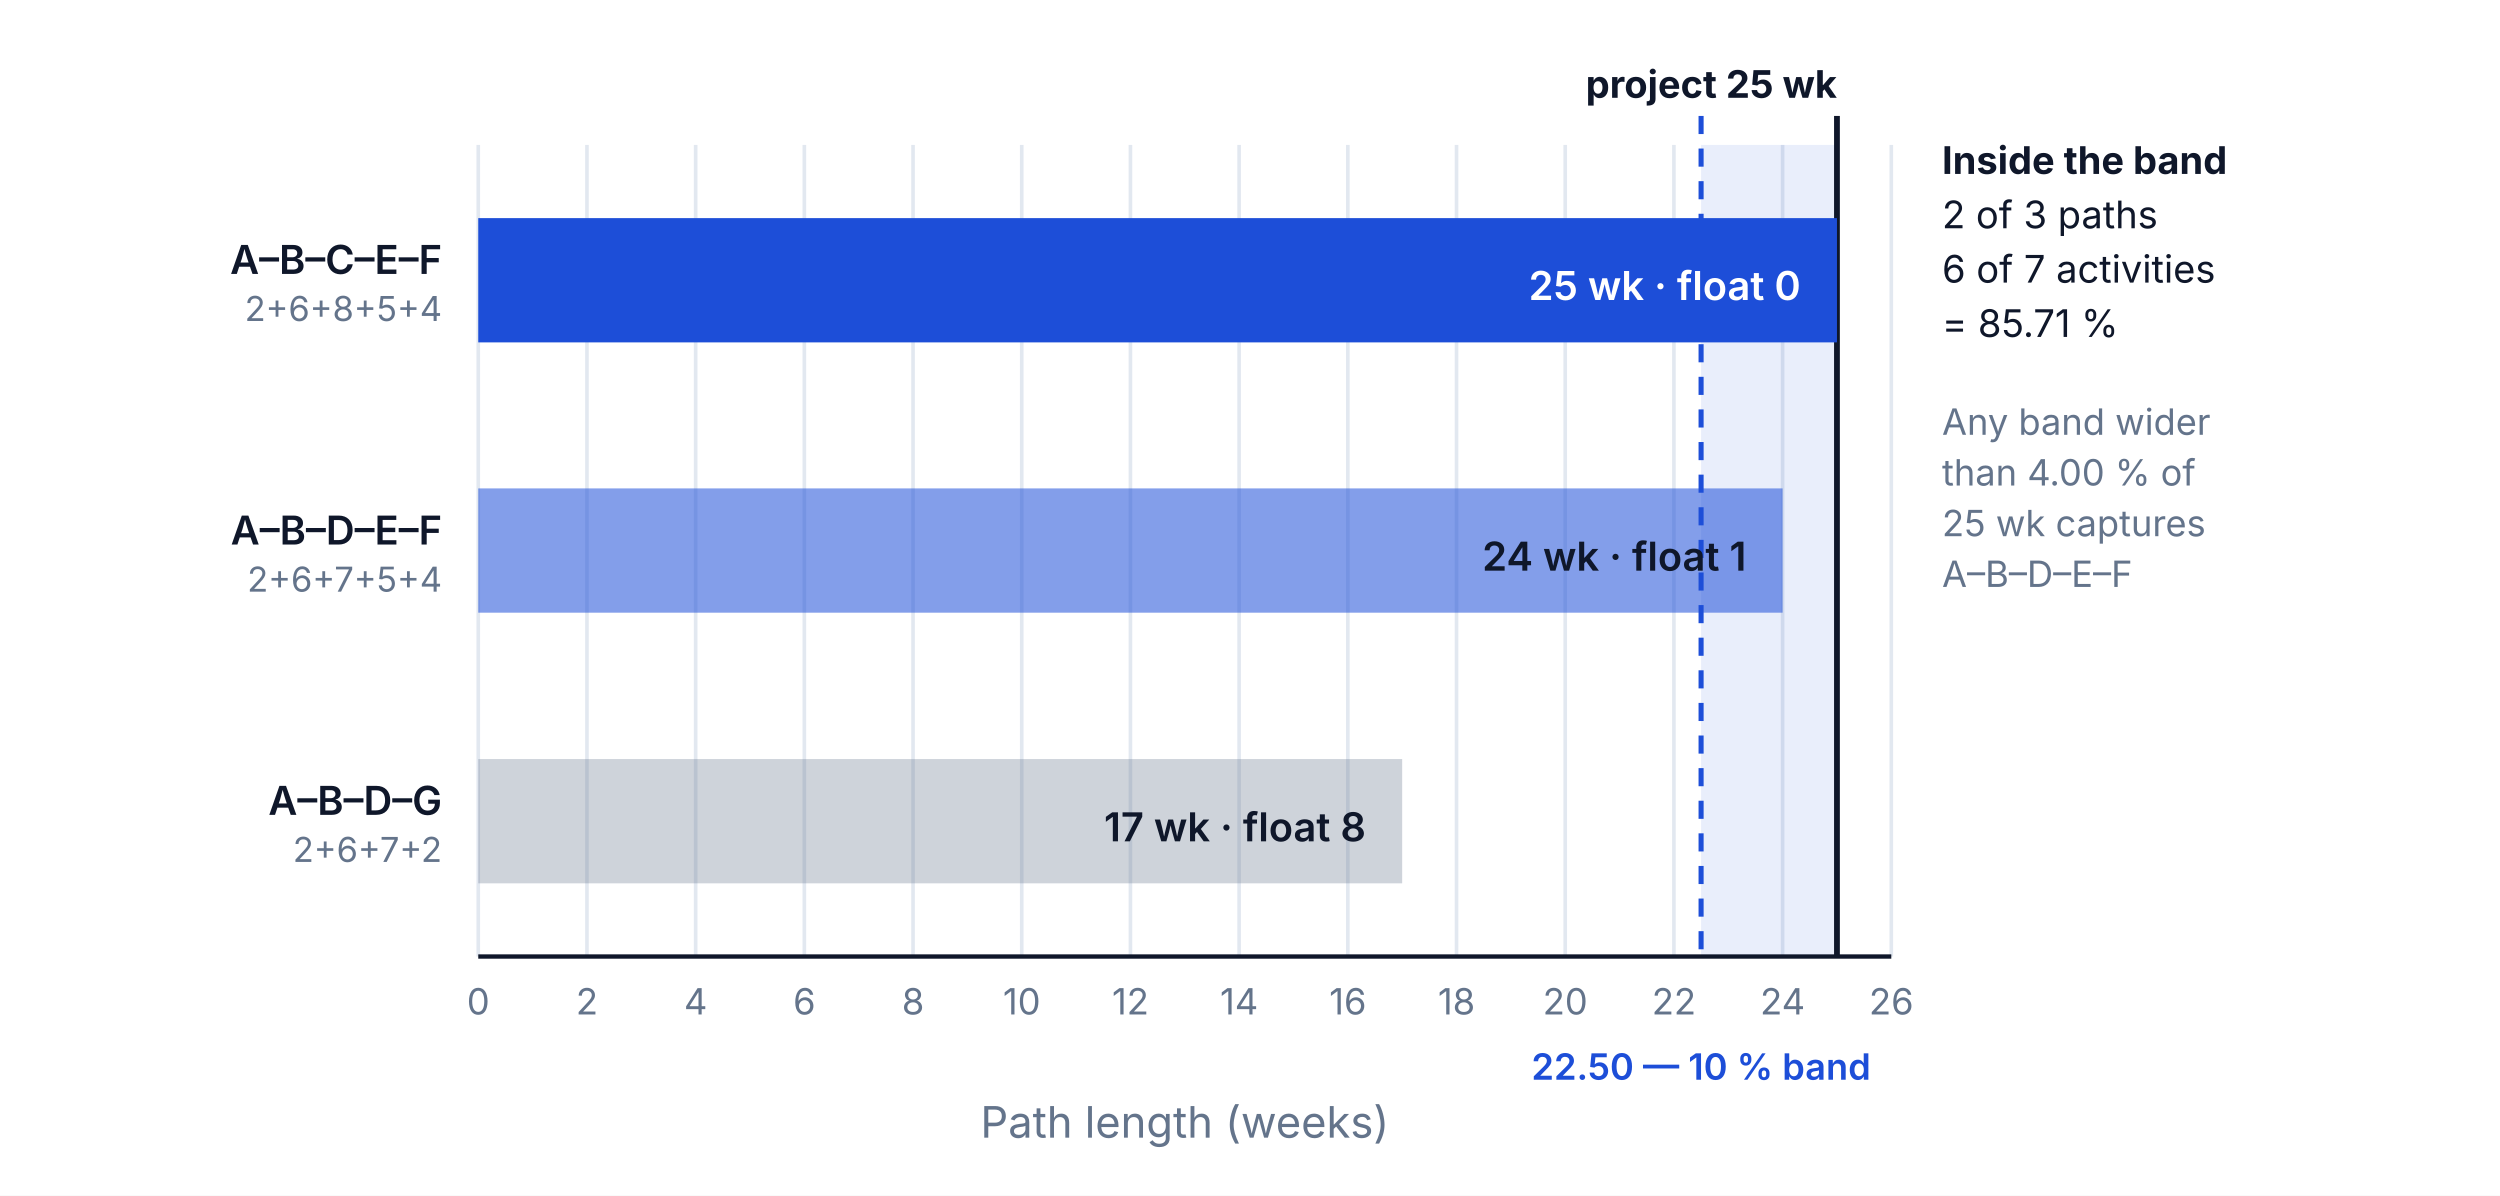
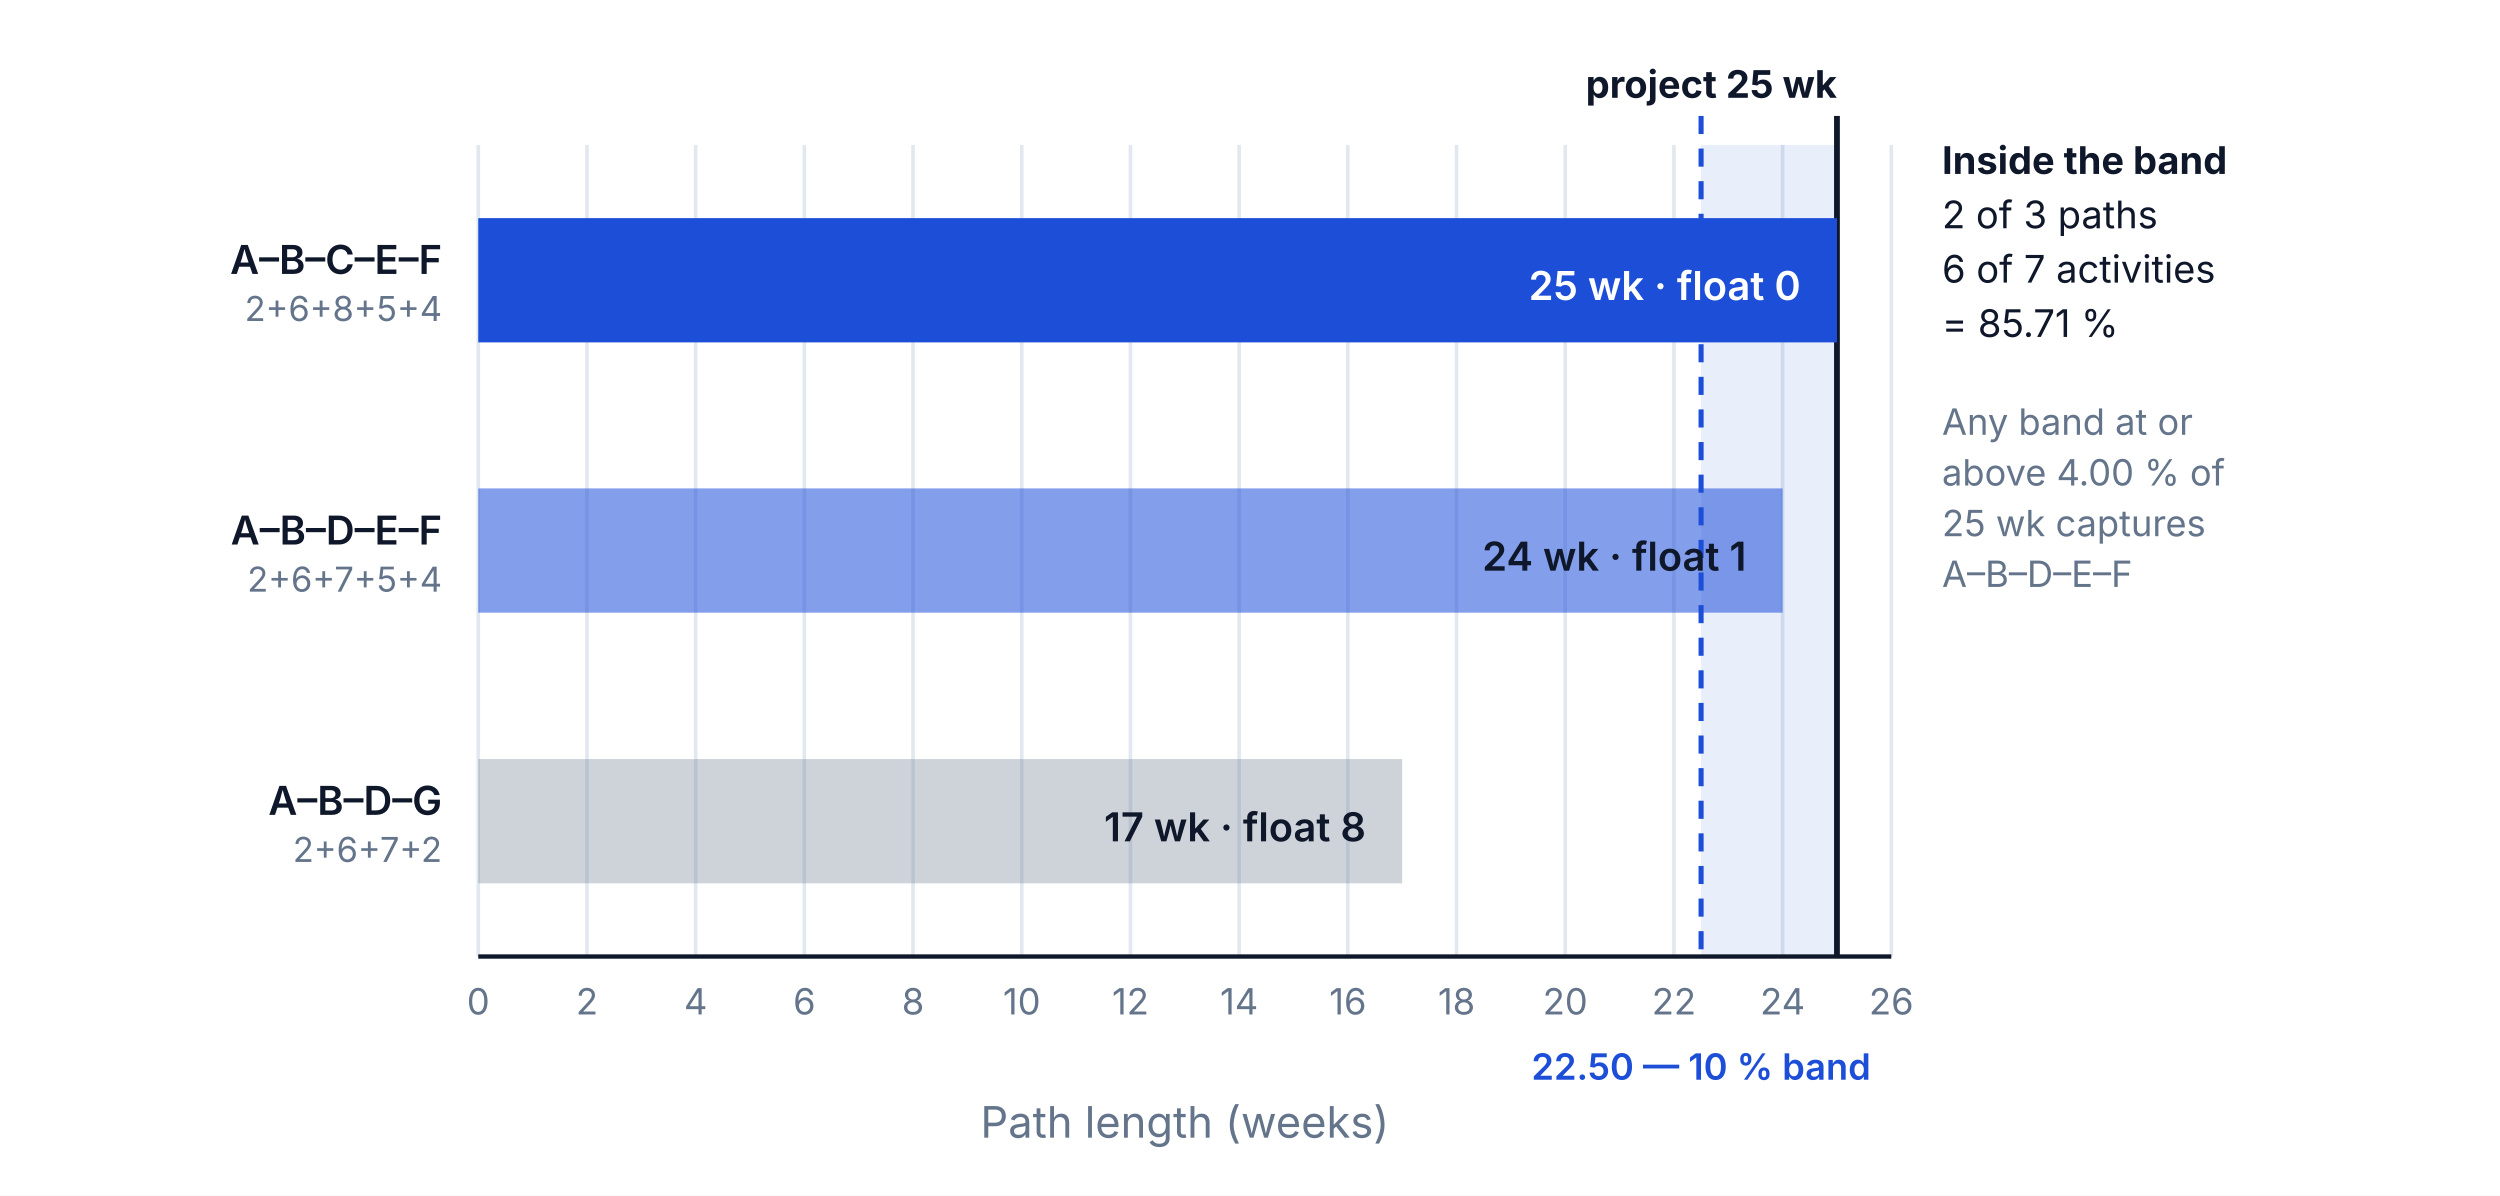
<svg xmlns="http://www.w3.org/2000/svg" viewBox="0 0 690 330" font-family="Inter, Helvetica, Arial, sans-serif">
  <rect width="690" height="330" fill="white" />
  <line x1="132.0" y1="40" x2="132.0" y2="264" stroke="#E2E8F0" />
  <text x="132.0" y="280" font-size="10" fill="#64748B" text-anchor="middle">0</text>
  <line x1="162.0" y1="40" x2="162.0" y2="264" stroke="#E2E8F0" />
  <text x="162.0" y="280" font-size="10" fill="#64748B" text-anchor="middle">2</text>
  <line x1="192.0" y1="40" x2="192.0" y2="264" stroke="#E2E8F0" />
  <text x="192.0" y="280" font-size="10" fill="#64748B" text-anchor="middle">4</text>
  <line x1="222.0" y1="40" x2="222.0" y2="264" stroke="#E2E8F0" />
  <text x="222.0" y="280" font-size="10" fill="#64748B" text-anchor="middle">6</text>
  <line x1="252.0" y1="40" x2="252.0" y2="264" stroke="#E2E8F0" />
  <text x="252.0" y="280" font-size="10" fill="#64748B" text-anchor="middle">8</text>
  <line x1="282.0" y1="40" x2="282.0" y2="264" stroke="#E2E8F0" />
  <text x="282.0" y="280" font-size="10" fill="#64748B" text-anchor="middle">10</text>
  <line x1="312.0" y1="40" x2="312.0" y2="264" stroke="#E2E8F0" />
  <text x="312.0" y="280" font-size="10" fill="#64748B" text-anchor="middle">12</text>
  <line x1="342.0" y1="40" x2="342.0" y2="264" stroke="#E2E8F0" />
  <text x="342.0" y="280" font-size="10" fill="#64748B" text-anchor="middle">14</text>
  <line x1="372.0" y1="40" x2="372.0" y2="264" stroke="#E2E8F0" />
  <text x="372.0" y="280" font-size="10" fill="#64748B" text-anchor="middle">16</text>
  <line x1="402.0" y1="40" x2="402.0" y2="264" stroke="#E2E8F0" />
  <text x="402.0" y="280" font-size="10" fill="#64748B" text-anchor="middle">18</text>
  <line x1="432.0" y1="40" x2="432.0" y2="264" stroke="#E2E8F0" />
  <text x="432.0" y="280" font-size="10" fill="#64748B" text-anchor="middle">20</text>
  <line x1="462.0" y1="40" x2="462.0" y2="264" stroke="#E2E8F0" />
  <text x="462.0" y="280" font-size="10" fill="#64748B" text-anchor="middle">22</text>
  <line x1="492.0" y1="40" x2="492.0" y2="264" stroke="#E2E8F0" />
  <text x="492.0" y="280" font-size="10" fill="#64748B" text-anchor="middle">24</text>
  <line x1="522.0" y1="40" x2="522.0" y2="264" stroke="#E2E8F0" />
  <text x="522.0" y="280" font-size="10" fill="#64748B" text-anchor="middle">26</text>
  <rect x="469.5" y="40" width="37.5" height="224" fill="#1D4ED8" opacity="0.10" />
  <line x1="469.5" y1="32" x2="469.5" y2="264" stroke="#1D4ED8" stroke-width="1.4" stroke-dasharray="5 4" />
  <line x1="507.0" y1="32" x2="507.0" y2="264" stroke="#0F172A" stroke-width="1.6" />
  <text x="507.0" y="27" font-size="10.5" fill="#0F172A" text-anchor="end" font-weight="700">project 25 wk</text>
  <text x="469.5" y="298" font-size="10" fill="#1D4ED8" text-anchor="middle" font-weight="600">22.50 — 10 % band</text>
  <rect x="132" y="60.2" width="375.0" height="34.3" fill="#1D4ED8" opacity="1" />
  <text x="122" y="75.6" font-size="11" fill="#0F172A" text-anchor="end" font-weight="600">A–B–C–E–F</text>
  <text x="122" y="88.6" font-size="9.5" fill="#64748B" text-anchor="end">2+6+8+5+4</text>
  <text x="497.0" y="82.8" font-size="11" fill="white" text-anchor="end" font-weight="600">25 wk · float 0</text>
  <rect x="132" y="134.8" width="360.0" height="34.3" fill="#1D4ED8" opacity="0.55" />
  <text x="122" y="150.3" font-size="11" fill="#0F172A" text-anchor="end" font-weight="600">A–B–D–E–F</text>
  <text x="122" y="163.3" font-size="9.5" fill="#64748B" text-anchor="end">2+6+7+5+4</text>
  <text x="482.0" y="157.5" font-size="11" fill="#0F172A" text-anchor="end" font-weight="600">24 wk · float 1</text>
  <rect x="132" y="209.5" width="255.0" height="34.3" fill="#64748B" opacity="0.32" />
  <text x="122" y="224.9" font-size="11" fill="#0F172A" text-anchor="end" font-weight="600">A–B–D–G</text>
  <text x="122" y="237.9" font-size="9.5" fill="#64748B" text-anchor="end">2+6+7+2</text>
  <text x="377.0" y="232.2" font-size="11" fill="#0F172A" text-anchor="end" font-weight="600">17 wk · float 8</text>
  <text x="536" y="48" font-size="10.5" fill="#0F172A" font-weight="700">Inside the band</text>
  <text x="536" y="63" font-size="10.5" fill="#0F172A">2 of 3 paths</text>
  <text x="536" y="78" font-size="10.5" fill="#0F172A">6 of 7 activities</text>
  <text x="536" y="93" font-size="10.5" fill="#0F172A">= 85.71 %</text>
-   <text x="536" y="120" font-size="10" fill="#64748B">Any band wider</text>
-   <text x="536" y="134" font-size="10" fill="#64748B">than 4.00 % of</text>
+   <text x="536" y="120" font-size="10" fill="#64748B">Any band at or</text>
+   <text x="536" y="134" font-size="10" fill="#64748B">above 4.00 % of</text>
  <text x="536" y="148" font-size="10" fill="#64748B">25 wk captures</text>
  <text x="536" y="162" font-size="10" fill="#64748B">A–B–D–E–F</text>
  <line x1="132" y1="264" x2="522" y2="264" stroke="#0F172A" stroke-width="1.2" />
  <text x="327.0" y="314" font-size="12" fill="#64748B" text-anchor="middle">Path length (weeks)</text>
</svg>
